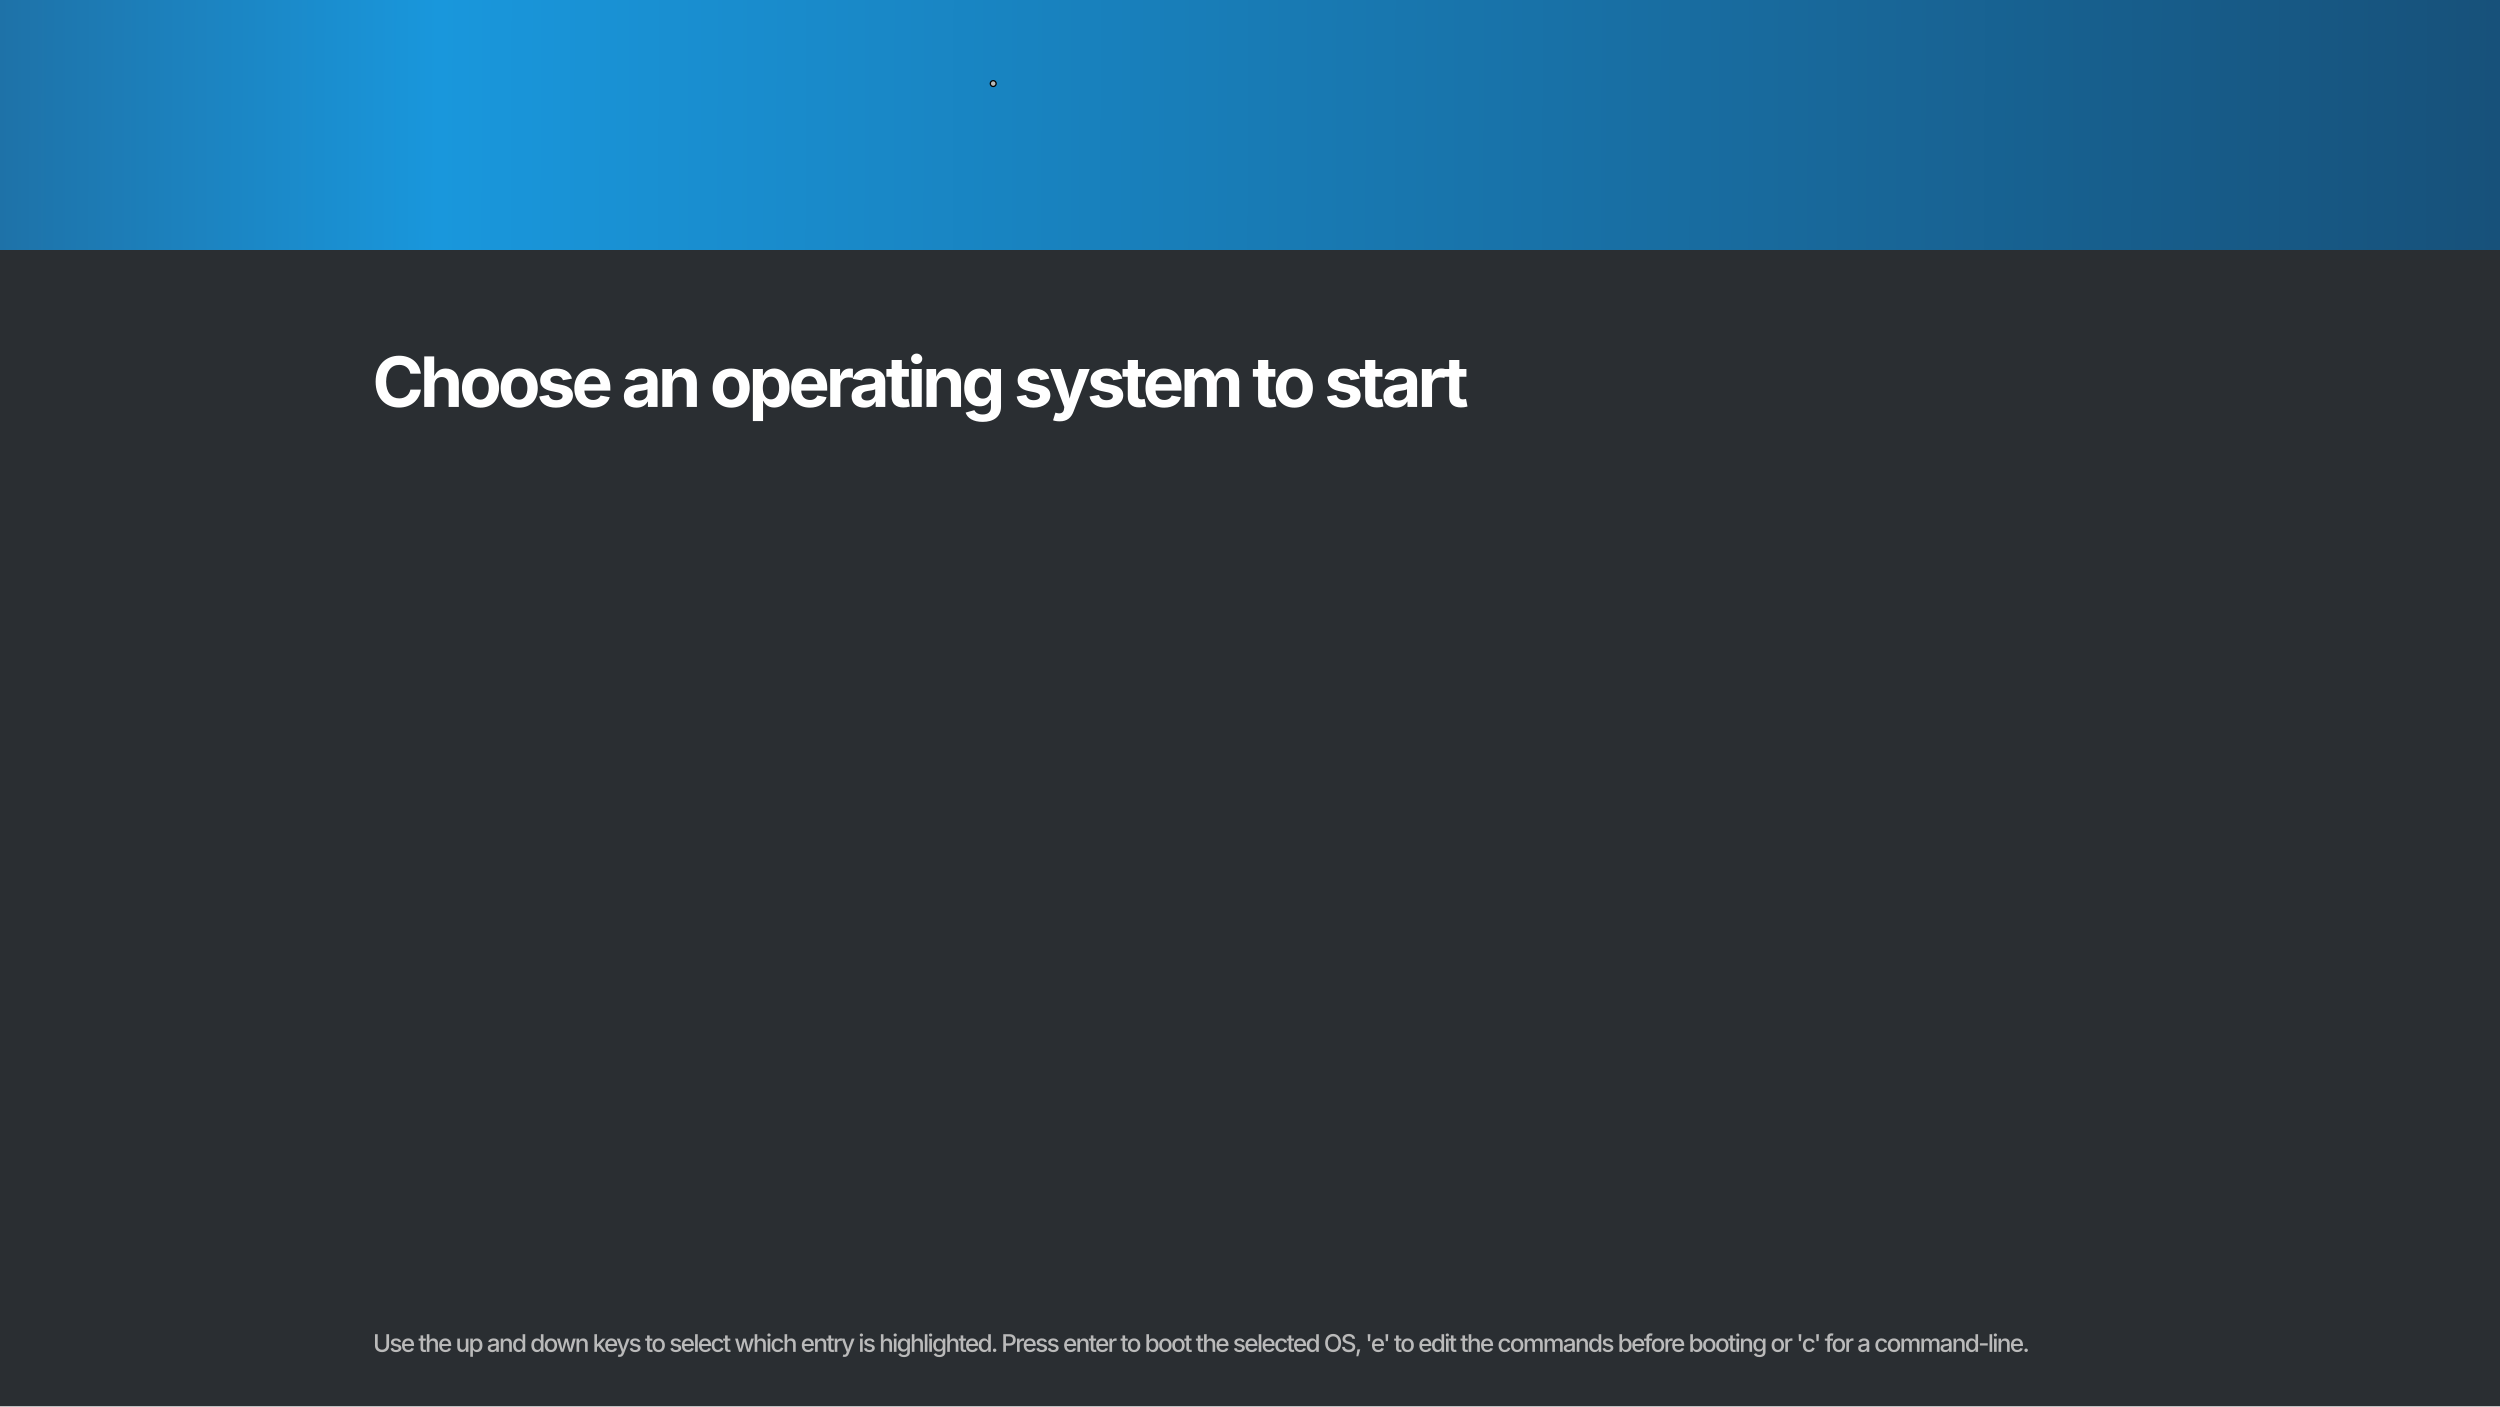
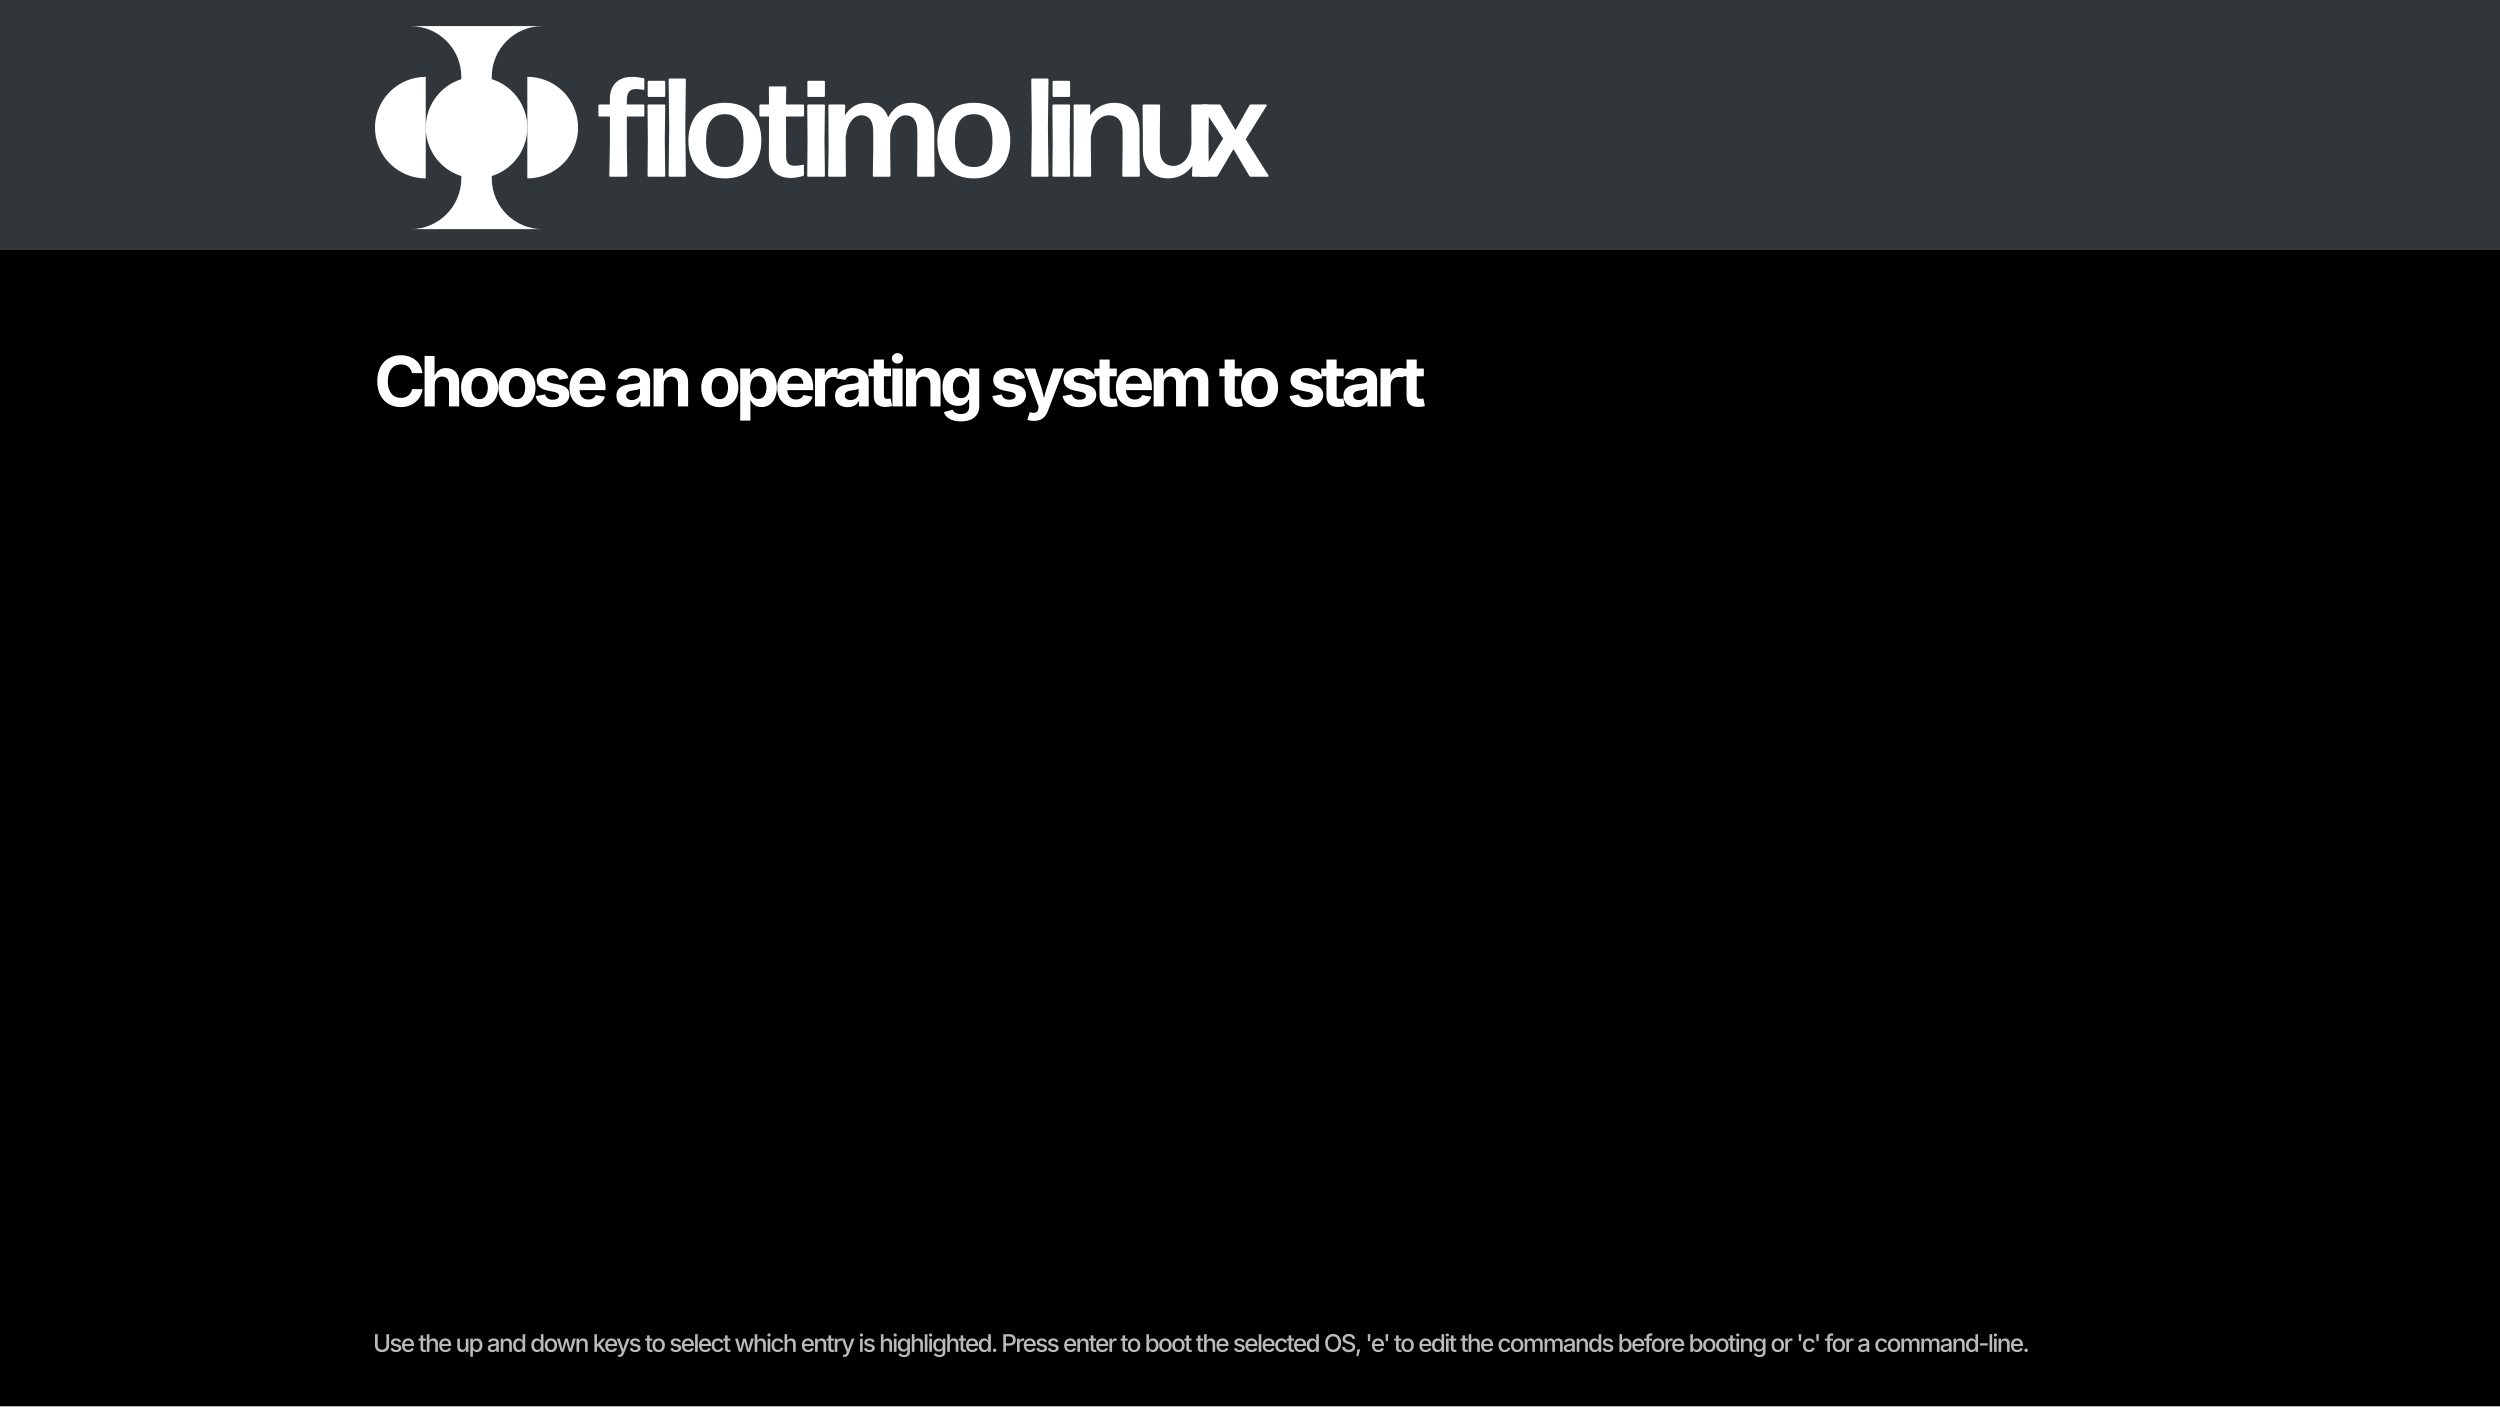
- <svg xmlns="http://www.w3.org/2000/svg" xmlns:xlink="http://www.w3.org/1999/xlink" version="1.1" id="svg1" width="1920" height="1080" viewBox="0 0 1920 1080" xml:space="preserve">
-   <defs id="defs1">
-     <linearGradient id="linearGradient2">
-       <stop style="stop-color:#1e72a8;stop-opacity:1;" offset="0" id="stop2" />
-       <stop style="stop-color:#1997dc;stop-opacity:1;" offset="0.175" id="stop17" />
-       <stop style="stop-color:#17517a;stop-opacity:1;" offset="1" id="stop3" />
-     </linearGradient>
-     <linearGradient xlink:href="#linearGradient2" id="linearGradient3" x1="0" y1="90" x2="1920" y2="96" gradientUnits="userSpaceOnUse" />
-   </defs>
+ <svg xmlns="http://www.w3.org/2000/svg" version="1.1" id="svg1" width="1920" height="1080" viewBox="0 0 1920 1080" xml:space="preserve">
+   <defs id="defs1" />
  <g id="g1">
-     <rect style="display:inline;fill:#2a2e32;fill-opacity:1;stroke:none;stroke-width:3" id="rect1" width="1920" height="1080" x="0" y="0" />
-     <text xml:space="preserve" style="font-size:53.333px;line-height:1;font-family:Inter;-inkscape-font-specification:'Inter Bold';letter-spacing:-3px;word-spacing:0px;fill:#ffffff;fill-opacity:1;stroke:none;stroke-width:3;font-weight:bold;font-style:normal;font-stretch:normal;font-variant:normal" x="286.031" y="312.5" id="text1">
-       <tspan id="tspan1" x="286.031" y="312.5" style="font-style:normal;font-variant:normal;font-weight:bold;font-stretch:normal;font-family:Inter;-inkscape-font-specification:'Inter Bold';fill:#ffffff;fill-opacity:1;stroke:none;font-size:53.333px;letter-spacing:-3px">Choose an operating system to start</tspan>
+     <rect style="display:inline;fill:#000000;fill-opacity:1;stroke:none;stroke-width:3" id="rect1" width="1920" height="1080" x="0" y="0" />
+     <text xml:space="preserve" style="font-style:normal;font-variant:normal;font-weight:bold;font-stretch:normal;font-size:53.333px;line-height:1;font-family:Inter;-inkscape-font-specification:'Inter Bold';letter-spacing:-4px;word-spacing:0px;fill:#ffffff;fill-opacity:1;stroke:none;stroke-width:3" x="287.307" y="312.133" id="text1">
+       <tspan id="tspan1" x="287.307" y="312.133" style="font-style:normal;font-variant:normal;font-weight:bold;font-stretch:normal;font-size:53.333px;font-family:Inter;-inkscape-font-specification:'Inter Bold';letter-spacing:-4px;fill:#ffffff;fill-opacity:1;stroke:none">Choose an operating system to start</tspan>
    </text>
    <text xml:space="preserve" style="font-size:18.667px;line-height:1;font-family:'Red Hat Display';-inkscape-font-specification:'Red Hat Display';letter-spacing:-1.25px;word-spacing:0px;fill:#bababa;fill-opacity:1;stroke:none;stroke-width:3" x="286.496" y="1038.219" id="text1-3">
      <tspan id="tspan1-5" x="286.496" y="1038.219" style="font-style:normal;font-variant:normal;font-weight:500;font-stretch:normal;font-size:18.667px;font-family:Inter;-inkscape-font-specification:'Inter Medium';letter-spacing:-1.25px;fill:#bababa;fill-opacity:1;stroke:none">Use the up and down keys to select which entry is highlighted. Press enter to boot the selected OS, 'e' to edit the commands before booting or 'c' for a command-line. </tspan>
    </text>
-     <path id="rect2" style="fill:url(#linearGradient3);fill-opacity:1;stroke-width:3" d="M 0,0 H 1920 V 192 H 0 Z" />
-     <circle id="path11" style="fill:#bababa;stroke:#000000" cx="762.789" cy="64.188" r="2.254" />
+     <path id="path20" style="display:inline;fill:#31363b;fill-opacity:1;stroke-width:3" d="M 0,0 H 1920 V 192 H 0 Z" />
+     <g fill="#ffffff" id="g17" transform="matrix(14.73733,0,0,14.73733,272.403,4.432908)">
+       <g transform="matrix(0.3118674,0,0,0.3045389,-2.93429,-8.755127)" stroke-width="5.707" style="white-space:pre;paint-order:stroke fill markers" aria-label="filotimo linux" id="g11">
+         <path d="m 56.347,43 c 0.528,0 0.936,0.048 1.296,0.144 0.096,0.024 0.168,-0.048 0.168,-0.168 V 41.32 c 0,-0.096 -0.048,-0.192 -0.168,-0.192 -0.528,-0.12 -1.272,-0.216 -1.944,-0.216 -1.824,0 -3.648,1.008 -3.648,3.768 v 0.96 h -1.728 c -0.12,0 -0.192,0.072 -0.192,0.192 v 1.68 c 0,0.12 0.072,0.192 0.192,0.192 h 1.728 v 4.776 l -0.096,5.328 c 0,0.144 0.072,0.192 0.192,0.192 h 2.616 c 0.12,0 0.192,-0.048 0.192,-0.192 l -0.072,-5.328 v -4.776 h 2.736 c 0.12,0 0.192,-0.072 0.192,-0.192 v -1.68 c 0,-0.12 -0.072,-0.192 -0.192,-0.192 h -2.736 v -0.72 c 0,-1.416 0.576,-1.92 1.464,-1.92 z" id="path1" />
+         <path d="m 61.105,41.584 h -2.544 c -0.12,0 -0.192,0.072 -0.192,0.192 v 2.376 c 0,0.12 0.072,0.192 0.192,0.192 h 2.544 c 0.12,0 0.192,-0.072 0.192,-0.192 v -2.376 c 0,-0.12 -0.072,-0.192 -0.192,-0.192 z m 0.12,10.128 0.072,-5.88 c 0,-0.144 -0.072,-0.192 -0.192,-0.192 h -2.568 c -0.12,0 -0.192,0.048 -0.192,0.192 l 0.048,5.88 -0.048,6.096 c 0,0.144 0.072,0.192 0.192,0.192 h 2.568 c 0.12,0 0.192,-0.048 0.192,-0.192 z" id="path2" />
+         <path d="m 64.651,49.528 0.096,-8.136 c 0,-0.144 -0.072,-0.192 -0.192,-0.192 h -2.496 c -0.12,0 -0.192,0.048 -0.192,0.192 l 0.096,8.16 -0.096,8.256 c 0,0.144 0.072,0.192 0.192,0.192 h 2.496 c 0.12,0 0.192,-0.048 0.192,-0.192 z" id="path3" />
+         <path d="m 71.286,58.288 c 3.888,0 6.072,-2.592 6.072,-6.48 0,-3.912 -2.184,-6.456 -6.072,-6.456 -3.912,0 -6.12,2.592 -6.12,6.504 0,3.912 2.208,6.432 6.12,6.432 z m 0,-1.944 c -2.112,0 -3.168,-1.512 -3.168,-4.488 0,-2.952 1.008,-4.536 3.144,-4.56 2.088,0 3.12,1.608 3.12,4.56 0,2.976 -1.008,4.488 -3.096,4.488 z" id="path4" />
+         <path d="m 81.33,42.544 h -2.52 c -0.12,0 -0.192,0.048 -0.192,0.192 l 0.024,2.904 h -1.416 c -0.12,0 -0.192,0.072 -0.192,0.192 v 1.68 c 0,0.12 0.072,0.192 0.192,0.192 h 1.416 l -0.024,6.792 c 0,2.76 1.752,3.72 3.696,3.72 0.672,0 1.416,-0.168 1.992,-0.336 0.12,-0.024 0.168,-0.12 0.168,-0.216 v -1.56 c 0,-0.12 -0.072,-0.192 -0.216,-0.144 -0.36,0.096 -0.816,0.168 -1.32,0.168 -0.912,0 -1.44,-0.408 -1.44,-1.704 l -0.024,-6.72 h 2.832 c 0.12,0 0.192,-0.072 0.192,-0.192 v -1.68 c 0,-0.12 -0.072,-0.192 -0.192,-0.192 h -2.832 l 0.048,-2.904 c 0,-0.144 -0.072,-0.192 -0.192,-0.192 z" id="path5" />
+         <path d="m 87.79,41.584 h -2.544 c -0.12,0 -0.192,0.072 -0.192,0.192 v 2.376 c 0,0.12 0.072,0.192 0.192,0.192 h 2.544 c 0.12,0 0.192,-0.072 0.192,-0.192 v -2.376 c 0,-0.12 -0.072,-0.192 -0.192,-0.192 z m 0.12,10.128 0.072,-5.88 c 0,-0.144 -0.072,-0.192 -0.192,-0.192 h -2.568 c -0.12,0 -0.192,0.048 -0.192,0.192 l 0.048,5.88 -0.048,6.096 c 0,0.144 0.072,0.192 0.192,0.192 h 2.568 c 0.12,0 0.192,-0.048 0.192,-0.192 z" id="path6" />
+         <path d="m 106.257,53.344 v -3.12 c 0,-3.336 -1.44,-4.872 -3.888,-4.872 -1.608,0 -2.856,0.696 -3.816,2.472 -0.576,-1.68 -1.824,-2.472 -3.552,-2.472 -1.728,0 -2.88,0.888 -3.696,2.16 l 0.072,-1.68 c 0,-0.144 -0.072,-0.192 -0.192,-0.192 h -2.424 c -0.12,0 -0.192,0.048 -0.192,0.192 l 0.024,7.512 -0.072,4.464 c 0,0.144 0.072,0.192 0.192,0.192 h 2.592 c 0.12,0 0.192,-0.048 0.192,-0.192 l -0.048,-4.464 V 51.28 c 0.24,-2.424 1.392,-3.792 2.616,-3.792 1.224,0 1.992,0.84 1.992,2.784 v 3.072 l -0.072,4.464 c 0,0.144 0.072,0.192 0.192,0.192 h 2.568 c 0.12,0 0.192,-0.048 0.192,-0.192 l -0.048,-4.464 v -2.616 c 0.36,-2.064 1.44,-3.24 2.544,-3.24 1.224,0 1.992,0.84 1.992,2.784 v 3.072 l -0.048,4.464 c 0,0.144 0.072,0.192 0.192,0.192 h 2.544 c 0.12,0 0.192,-0.048 0.192,-0.192 z" id="path7" />
+         <path d="m 112.885,58.288 c 3.888,0 6.072,-2.592 6.072,-6.48 0,-3.912 -2.184,-6.456 -6.072,-6.456 -3.912,0 -6.12,2.592 -6.12,6.504 0,3.912 2.208,6.432 6.12,6.432 z m 0,-1.944 c -2.112,0 -3.168,-1.512 -3.168,-4.488 0,-2.952 1.008,-4.536 3.144,-4.56 2.088,0 3.12,1.608 3.12,4.56 0,2.976 -1.008,4.488 -3.096,4.488 z m 12.359,-6.816 0.096,-8.136 c 0,-0.144 -0.072,-0.192 -0.192,-0.192 h -2.496 c -0.12,0 -0.192,0.048 -0.192,0.192 l 0.096,8.16 -0.096,8.256 c 0,0.144 0.072,0.192 0.192,0.192 h 2.496 c 0.12,0 0.192,-0.048 0.192,-0.192 z m 3.516,-7.944 h -2.544 c -0.12,0 -0.192,0.072 -0.192,0.192 v 2.376 c 0,0.12 0.072,0.192 0.192,0.192 h 2.544 c 0.12,0 0.192,-0.072 0.192,-0.192 v -2.376 c 0,-0.12 -0.072,-0.192 -0.192,-0.192 z m 0.12,10.128 0.072,-5.88 c 0,-0.144 -0.072,-0.192 -0.192,-0.192 h -2.568 c -0.12,0 -0.192,0.048 -0.192,0.192 l 0.048,5.88 -0.048,6.096 c 0,0.144 0.072,0.192 0.192,0.192 h 2.568 c 0.12,0 0.192,-0.048 0.192,-0.192 z" id="path8" />
+         <path d="m 132.42,52.72 v -1.44 c 0.24,-2.52 1.608,-3.792 3.048,-3.792 1.32,0 2.256,0.96 2.256,2.784 v 2.448 l -0.048,5.088 c 0,0.144 0.072,0.192 0.192,0.192 h 2.544 c 0.12,0 0.192,-0.048 0.192,-0.192 l -0.048,-5.088 v -2.496 c 0,-3.144 -1.656,-4.872 -4.224,-4.872 -1.848,0 -3.264,0.984 -4.056,2.16 l 0.072,-1.68 c 0,-0.144 -0.072,-0.192 -0.192,-0.192 h -2.424 c -0.12,0 -0.192,0.048 -0.192,0.192 l 0.024,6.408 -0.072,5.568 c 0,0.144 0.072,0.192 0.192,0.192 h 2.592 c 0.12,0 0.192,-0.048 0.192,-0.192 z" id="path9" />
+         <path d="m 145.337,58.288 c 1.848,0 3.24,-0.984 4.056,-2.16 l -0.072,1.68 c 0,0.144 0.072,0.192 0.192,0.192 h 2.424 c 0.12,0 0.192,-0.048 0.192,-0.192 l -0.048,-6.408 0.072,-5.568 c 0,-0.144 -0.072,-0.192 -0.192,-0.192 h -2.568 c -0.12,0 -0.192,0.048 -0.192,0.192 l 0.024,5.088 v 1.44 c -0.24,2.52 -1.584,3.792 -3.048,3.792 -1.32,0 -2.232,-0.96 -2.232,-2.784 V 50.92 l 0.048,-5.088 c 0,-0.144 -0.072,-0.192 -0.192,-0.192 h -2.544 c -0.12,0 -0.192,0.048 -0.192,0.192 l 0.048,5.088 v 2.496 c 0,3.144 1.632,4.872 4.224,4.872 z" id="path10" />
+         <path d="m 156.253,53.272 2.64,4.584 c 0.048,0.072 0.12,0.144 0.216,0.144 h 2.856 c 0.144,0 0.192,-0.12 0.12,-0.24 l -3.792,-6.144 3.48,-5.736 c 0.072,-0.144 0.024,-0.24 -0.12,-0.24 h -2.52 c -0.096,0 -0.168,0.048 -0.216,0.144 l -2.328,4.224 -2.472,-4.248 c -0.048,-0.072 -0.12,-0.12 -0.216,-0.12 h -2.856 c -0.144,0 -0.192,0.12 -0.12,0.24 l 3.6,5.592 -3.84,6.288 c -0.072,0.144 -0.024,0.24 0.12,0.24 h 2.592 c 0.096,0 0.168,-0.072 0.216,-0.144 z" id="path11-5" />
+       </g>
+       <g transform="matrix(1.25,0,0,1.25,-1.587498,-1.587499)" id="g16">
+         <circle cx="6.35" cy="6.35" r="2.117" display="none" style="paint-order:stroke fill markers" id="circle11" />
+         <rect x="5.715" y="2.117" width="1.27" height="8.467" display="none" style="paint-order:stroke fill markers" id="rect11" />
+         <path d="M 3.598,2.117 A 2.117,2.117 0 0 1 5.715,4.233 V 8.467 A 2.117,2.117 0 0 1 3.598,10.583 H 5.715 6.985 9.102 A 2.117,2.117 0 0 1 6.985,8.467 V 4.233 A 2.117,2.117 0 0 1 9.102,2.117 H 6.985 5.715 Z" style="paint-order:stroke fill markers" id="path12" />
+         <path transform="scale(-1)" d="m -8.467,-4.233 a 2.117,2.117 0 0 1 -1.833,-1.058 2.117,2.117 0 0 1 0,-2.117 2.117,2.117 0 0 1 1.833,-1.058 v 2.117 z" style="paint-order:stroke fill markers" id="path13" />
+         <path d="m 4.233,8.467 a 2.117,2.117 0 0 1 -1.833,-1.058 2.117,2.117 0 0 1 0,-2.117 2.117,2.117 0 0 1 1.833,-1.058 v 2.117 z" style="paint-order:stroke fill markers" id="path14" />
+         <path d="m 6.35,8.467 a 2.117,2.117 0 0 1 -1.833,-1.058 2.117,2.117 0 0 1 0,-2.117 2.117,2.117 0 0 1 1.833,-1.058 V 6.35 Z" style="paint-order:stroke fill markers" id="path15" />
+         <path transform="scale(-1)" d="m -6.35,-4.233 a 2.117,2.117 0 0 1 -1.833,-1.058 2.117,2.117 0 0 1 0,-2.117 2.117,2.117 0 0 1 1.833,-1.058 v 2.117 z" style="paint-order:stroke fill markers" id="path16" />
+       </g>
+     </g>
  </g>
</svg>
